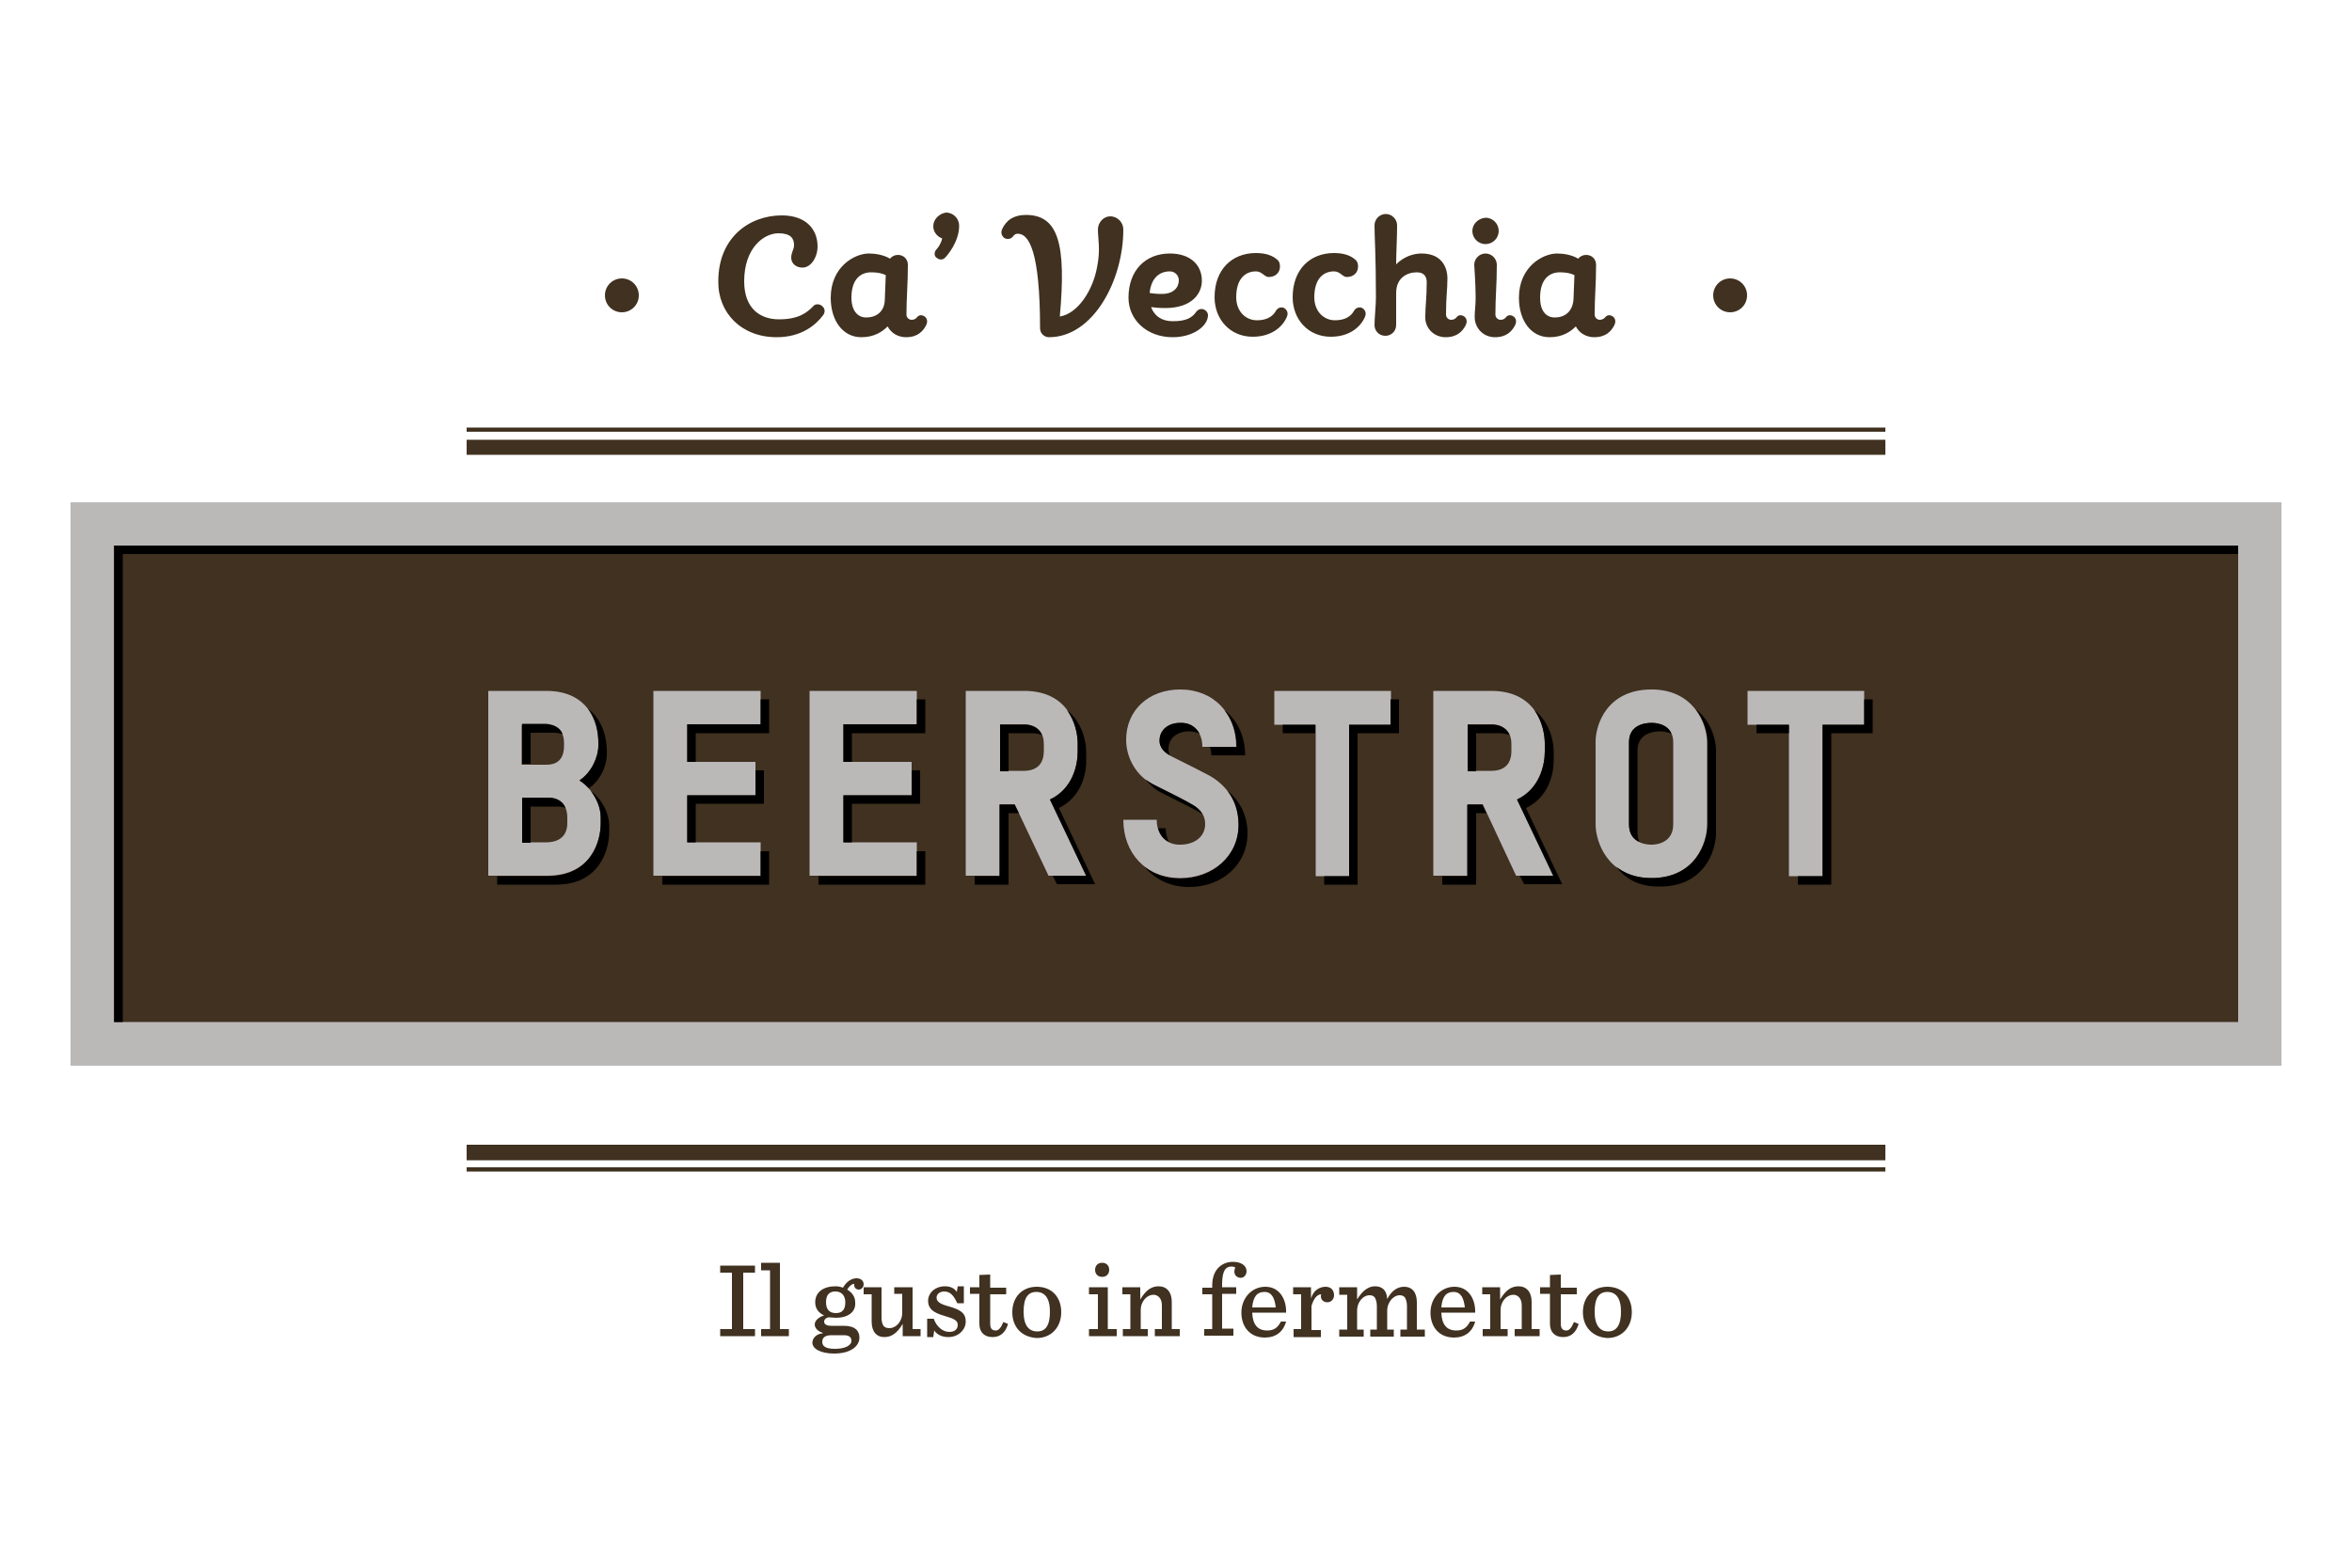
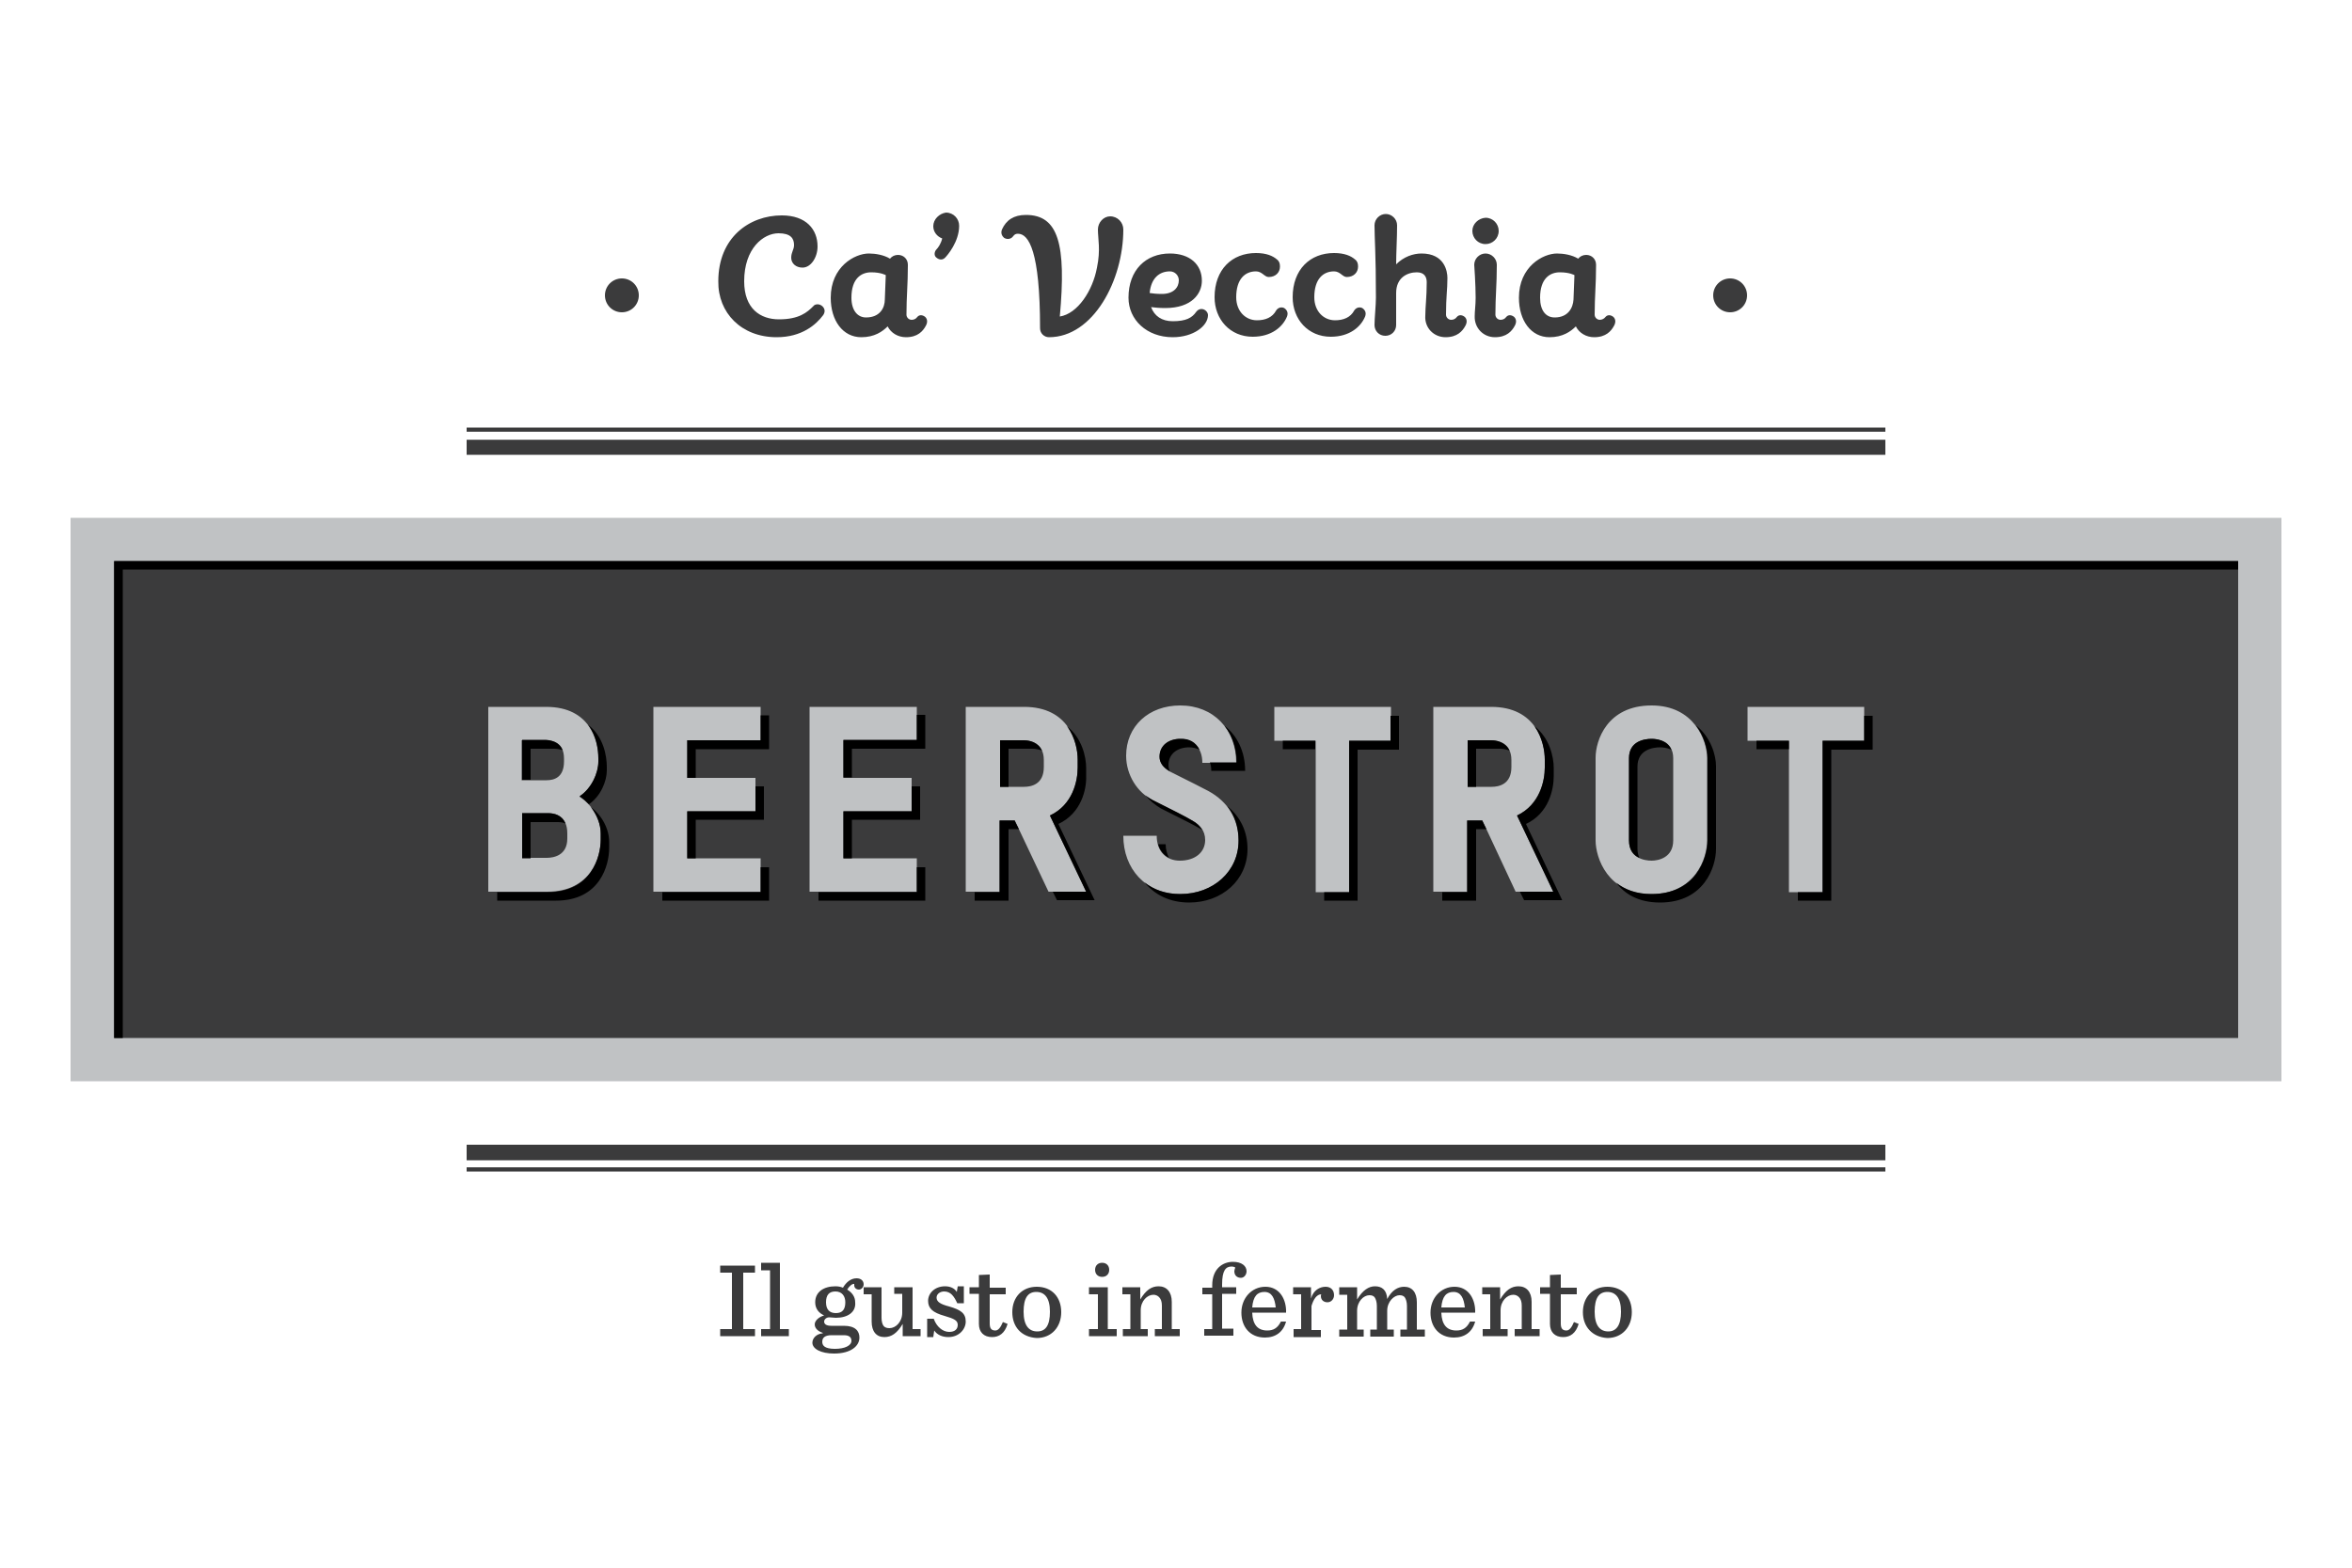
<svg xmlns="http://www.w3.org/2000/svg" viewBox="-137.7 222.3 500 333.4" enable-background="new -137.7 222.3 500 333.4">
  <path fill="#fff" d="M-137.7 222.3h500v333.4h-500z" />
-   <g>
-     <path fill="#403120" d="M-118.1 333.7h460.8v110.6h-460.8z" />
-     <path fill="#BBB8B8" d="M347.3 448.9h-470V329.1h470v119.8zm-460.8-9.3h451.6V338.3h-451.6v101.3zm92.1-31.1h-12.5v-39.3h12.3c9.5 0 11.1 7.4 11.1 11v.7c0 2.3-1.4 5.6-4 7.4 2.8 1.8 4.5 4.9 4.5 7.9v1.3c0 3.5-1.9 11-11.4 11zm3.6-28.2c0-3.5-2.5-3.9-4-3.9h-5v8.5h5.3c1.6 0 3.7-.6 3.7-4v-.6zm.7 15.9c0-3.6-2.4-4.3-4.1-4.3h-5.5v9.5h5.2c1.5 0 4.4-.5 4.4-4.1v-1.1zm18.3 12.3v-39.3H24v7.1H8.4v8h14.5v7.1H8.4v10H24v7.1H1.2zm33.2 0v-39.3h22.8v7.1H41.6v8h14.5v7.1H41.6v10h15.6v7.1H34.4zm50.8 0L78 393.3h-3.2v15.2h-7.2v-39.3H80c9.6 0 11.4 7.6 11.4 11.2v1.7c0 2.8-1 7.9-5.9 10.2l7.7 16.2h-8zm-1-28c0-3.6-2.8-4.2-4.3-4.2h-5v9.9H80c1.5 0 4.2-.5 4.2-4.2v-1.5zm29 28.5c-7.4 0-12.1-5.4-12.1-12.4h7.1c0 3.4 2.1 5.3 4.9 5.3 3.3 0 5.4-1.8 5.4-4.4 0-2-1.2-3.3-2.7-4.1-1.5-.9-4.1-2.2-8.5-4.4-3.2-1.6-5.6-5.3-5.6-9.4 0-6.3 4.8-10.7 11.5-10.7 7.1 0 11.9 5.1 11.9 12.2h-7.2c0-3.3-2-5.1-4.7-5.1-2.4 0-4.4 1.3-4.4 3.8 0 1.3.8 2.4 2.3 3.2 4.8 2.4 6.6 3.3 8.1 4.1 4.2 2.3 6.4 6 6.4 10.6 0 6.5-5.4 11.3-12.4 11.3zm35.9-32.6v32.2H142v-32.2h-8.8v-7.2H158v7.2h-8.9zm35.5 32.1l-7.1-15.2h-3.2v15.2H167v-39.3h12.3c9.6 0 11.4 7.6 11.4 11.2v1.7c0 2.8-1.1 7.9-5.9 10.2l7.7 16.2h-7.9zm-1-28c0-3.6-2.8-4.2-4.3-4.2h-5v9.9h5.1c1.5 0 4.2-.5 4.2-4.2v-1.5zm29.7 28.5c-9.2 0-11.8-7.7-11.8-11.4V380c0-3.6 2.4-11.1 11.9-11.1 9.1 0 11.8 7.5 11.8 11.2v17.6c0 3.7-2.5 11.3-11.9 11.3zm4.7-28.9c0-3.6-3.2-4.1-4.6-4.1-1.5 0-4.8.5-4.8 4.1v17.5c0 3.7 3.2 4.3 4.8 4.3 1.4 0 4.6-.6 4.6-4.3v-17.5zm31.7-3.7v32.2h-7.1v-32.2h-8.8v-7.2h24.8v7.2h-8.9z" />
-     <path d="M338.1 338.3v1.8h-449.7v99.5h-1.8V338.3h451.5zM25.8 371H24v5.3H8.4v8h1.8v-6.1h15.6V371zm33.3 39.4H36.3v-1.8h20.9v-5.3H59v7.1zm0-32.2H43.4v6.1h-1.8v-8h15.6V371H59v7.2zm-17.5 13.2h14.5v-5.3h1.8v7.1H43.4v8.2h-1.8v-10zm35.1 19h-7.2v-1.8h5.3v-15.2H78l.9 1.8h-2.2v15.2zm10.7-16.3l7.7 16.2H87l-.9-1.8h7.1l-7.7-16.2c4.9-2.3 5.9-7.4 5.9-10.2v-1.7c0-1.8-.5-4.7-2.3-7.1 3.2 2.5 4.1 6.5 4.1 8.9v1.7c.1 2.8-1 7.9-5.8 10.2zm-79-2.7h14.5v-5.3h1.8v7.1H10.2v8.2H8.4v-10zm-26.5-13c-.6-.2-1.3-.3-1.8-.3h-5v6.6h-1.8v-8.5h5c1.1.1 2.9.4 3.6 2.2zm-8.6 13.5h5.5c1.3 0 3 .4 3.7 2.2-.6-.3-1.3-.3-1.9-.3h-5.5v7.7h-1.8v-9.6zm7.2 18.5H-32v-1.8h10.7c9.4 0 11.3-7.6 11.3-11.2v-1.3c0-1.9-.8-3.9-2.1-5.6 2.4 1.8 3.9 4.7 3.9 7.4v1.3c0 3.6-1.9 11.2-11.3 11.2zm45.3 0H3.1v-1.8H24v-5.3h1.8v7.1zm58-31.8c-.7-.3-1.5-.4-2.1-.4h-5v8.1h-1.8v-9.9h5c1.2-.1 3.1.3 3.9 2.2zM-8.7 382v.7c0 2.3-1.3 5.5-3.8 7.2-.6-.6-1.2-1.2-2-1.7 2.6-1.7 4-5 4-7.4v-.7c0-1.9-.4-4.8-2.2-7.1 3.3 2.5 4 6.6 4 9zm260.3 28.4h-7.1v-1.8h5.3v-32.2h8.8V371h1.8v7.2h-8.8v32.2zm-134.3-32.1c-.7-.3-1.4-.5-2.2-.5-2.4 0-4.4 1.3-4.4 3.8 0 .5.1.9.3 1.3-1.4-.8-2.2-1.8-2.2-3.1 0-2.4 2-3.8 4.4-3.8 1.9-.1 3.3.8 4.1 2.3zm65.9.3c-.7-.3-1.5-.4-2.1-.4h-5v8.1h-1.8v-9.9h5c1.1-.1 3.1.3 3.9 2.2zm-7.1 31.8h-7.2v-1.8h5.3v-15.2h3.2l.9 1.8h-2.2v15.2zm10.6-16.3l7.7 16.2h-8.1l-.9-1.8h7.1l-7.7-16.2c4.9-2.3 5.9-7.4 5.9-10.2v-1.7c0-1.8-.5-4.7-2.2-7.1 3.2 2.5 4.1 6.5 4.1 8.9v1.7c0 2.8-1 7.9-5.9 10.2zm55.9-15.9h-6.9v-1.8h6.9v1.8zm-36.7 28.4c1.8 1.4 4.2 2.4 7.5 2.4 9.4 0 11.9-7.6 11.9-11.4V380c0-1.8-.7-4.6-2.5-6.9 3.2 2.5 4.3 6.4 4.3 8.7v17.6c0 3.8-2.5 11.4-11.9 11.4-4.6.1-7.5-1.8-9.3-4.2zm11.7-28.3c-.9-.4-1.8-.5-2.4-.5-1.5 0-4.8.5-4.8 4.1v17.5c0 .8.2 1.4.4 1.9-1.2-.5-2.2-1.6-2.2-3.7v-17.5c0-3.6 3.2-4.1 4.8-4.1 1.1 0 3.4.3 4.2 2.3zm-109.1 20.1h1.6c0 1.1.3 2.1.7 2.9-1.1-.5-1.9-1.5-2.3-2.9zm-2.9 8.2c2 1.6 4.5 2.5 7.6 2.5 7 0 12.4-4.8 12.4-11.4 0-2.8-.8-5.3-2.4-7.3 2.8 2.3 4.3 5.4 4.3 9.1 0 6.6-5.4 11.4-12.4 11.4-4.1 0-7.3-1.7-9.5-4.3zm.2-18.6c.5.4 1 .7 1.5 1 4.4 2.2 7 3.5 8.5 4.4.9.5 1.6 1.2 2.1 2-.1-.1-.2-.1-.3-.2-1.5-.9-4.1-2.2-8.5-4.4-1.2-.6-2.3-1.6-3.3-2.8zm45.1 22.4h-7.1v-1.8h5.3v-32.2h8.8V371h1.8v7.2h-8.8v32.2zM127 382.9h-7.2c0-.7-.1-1.3-.3-1.8h5.7c0-3.1-1-5.8-2.6-7.8 2.7 2.1 4.4 5.5 4.4 9.6zm14.9-4.7H135v-1.8h6.9v1.8z" />
-     <path fill="#403120" d="M263.1 319H-38.5v-3.2h301.6v3.2zm0-5.8H-38.5v.9h301.6v-.9zm0 152.5H-38.5v3.3h301.6v-3.3zm0 4.8H-38.5v.9h301.6v-.9zM27.4 294c5.4 0 8.4-2.7 9.9-4.7.2-.3.3-.6.3-.9 0-.7-.7-1.4-1.5-1.4-.3 0-.7.1-.9.4-1.3 1.3-3 2.8-7.3 2.8-3.9 0-7.4-2.2-7.4-8.1 0-7 4.1-10.2 7.3-10.2 2.6 0 3.3 1.1 3.3 2.5 0 1-.6 1.5-.6 2.7 0 1.2 1 2.1 2.4 2.1 1.8 0 3.2-2.2 3.2-4.5 0-3.6-2.4-6.6-7.6-6.6-6.9 0-13.5 4.7-13.5 14-.1 6.7 4.9 11.9 12.4 11.9zm27.5 0c2.5 0 3.6-1.3 4.2-2.4.4-.7.4-1.4-.1-1.9-.6-.5-1.3-.5-1.7 0-.3.4-.7.6-1.2.6-.6 0-1.1-.5-1.1-1.1 0-3.9.3-6.3.3-10.6 0-1.2-.9-2.1-2.1-2.1-.7 0-1.3.3-1.7.8-1.3-.8-3.1-1.1-4.5-1.1-3 0-8.1 2.8-8.1 9.4 0 4.9 2.6 8.4 6.5 8.4 2.8 0 4.5-1.2 5.6-2.3.7 1.4 2.2 2.3 3.9 2.3zm-8.5-4.2c-1.8 0-3.1-1.5-3.1-4.2 0-4.1 2.1-5.4 4.2-5.4s3.1.6 3.1.6l-.2 5.2c0 1.7-1 3.8-4 3.8zm14.3-19.4c0 1.2.8 2.2 1.9 2.6-.3 1.2-.9 2-1.2 2.3-.5.5-.6 1.4 0 1.8.6.5 1.3.5 1.8 0s3-3.4 3-6.8c0-1.5-1.2-2.8-2.8-2.8-1.4.2-2.7 1.4-2.7 2.9zm35 .7c0 2 .6 4.3-.2 8.1-.9 4.9-4.1 9.8-7.9 10.4 1.4-15.4-.3-21.6-7.2-21.6-2.6 0-4.2 1.1-5.1 3.1-.3.8 0 1.4.5 1.8.7.4 1.5.2 1.9-.4.3-.4.6-.5 1-.5 2.3 0 4.7 3.7 4.7 20.1 0 1.1.9 1.9 1.9 1.9 9.4 0 15.8-12.1 15.8-22.9 0-1.5-1.2-2.8-2.8-2.8-1.4 0-2.6 1.3-2.6 2.8zm15.9 19.5c-2.3 0-3.9-1.1-4.6-3 .8.1 1.8.2 3 .2 5.7 0 7.8-3.1 7.8-5.8 0-3.5-2.6-5.8-6.8-5.8-5.1 0-8.8 3.5-8.8 9.4 0 4.7 3.9 8.4 9.4 8.4 4.4 0 7.5-2.4 7.5-4.7 0-.6-.6-1.3-1.4-1.3-.4 0-.8.2-1.1.6-.9 1.3-2.2 2-5 2zM111 280c1.1 0 1.9.9 1.9 1.9 0 1.5-1.1 2.9-3.6 2.9-1.1 0-2-.1-2.6-.2.3-3.2 2.1-4.6 4.3-4.6zm18.5 10.4c-2.4 0-4.4-1.9-4.4-4.9 0-3.9 1.9-5.5 4.2-5.5 1.3 0 1.8 1.2 2.7 1.2 1.5 0 2.4-1 2.4-2.2 0-.6-.1-1.1-.6-1.5-.9-.8-2.3-1.4-4.5-1.4-5.1 0-8.8 3.5-8.8 9.4 0 4.7 3.3 8.4 8.1 8.4 4 0 6.4-2.1 7.3-4.3.3-.8 0-1.4-.6-1.8-.6-.3-1.3-.1-1.7.5-.8 1.5-2.3 2.1-4.1 2.1zm16.6 0c-2.4 0-4.4-1.9-4.4-4.9 0-3.9 1.9-5.5 4.2-5.5 1.3 0 1.8 1.2 2.7 1.2 1.5 0 2.4-1 2.4-2.2 0-.6-.1-1.1-.6-1.5-.9-.8-2.3-1.4-4.5-1.4-5.1 0-8.8 3.5-8.8 9.4 0 4.7 3.3 8.4 8.1 8.4 4 0 6.4-2.1 7.3-4.3.3-.8 0-1.4-.6-1.8-.6-.3-1.3-.1-1.7.5-.8 1.5-2.3 2.1-4.1 2.1zm23.5 3.6c2.5 0 3.6-1.3 4.2-2.4.4-.7.4-1.4-.1-1.9-.6-.5-1.3-.5-1.7 0-.3.4-.7.6-1.2.6-.6 0-1.1-.5-1.1-1.1 0-3.9.3-5.2.3-7.8 0-1.4-.6-5.2-5.5-5.2-1.8 0-3.8.7-5.4 2.3 0-2.4.2-5.6.2-8.3 0-1.3-1.1-2.4-2.4-2.4-1.3 0-2.4 1.1-2.4 2.4 0 2.8.3 6 .3 15.4 0 1.6-.3 4.4-.3 5.8 0 1.3 1 2.3 2.3 2.3 1.3 0 2.3-1 2.3-2.3v-6.8c0-3.3 2.4-4.4 4.4-4.4 1.6 0 2.1 1 2.1 2.1 0 3.2-.3 5.2-.3 7.1-.2 2.6 1.8 4.6 4.3 4.6zm5.7-22.6c0 1.5 1.2 2.8 2.8 2.8 1.5 0 2.8-1.2 2.8-2.8 0-1.5-1.2-2.8-2.8-2.8-1.5.1-2.8 1.3-2.8 2.8zm4.8 22.6c2.5 0 3.6-1.3 4.2-2.4.4-.7.4-1.4-.1-1.9-.6-.5-1.3-.5-1.7 0-.3.4-.7.6-1.2.6-.6 0-1.1-.5-1.1-1.1 0-3.9.3-6.3.3-10.6 0-1.3-1.1-2.4-2.4-2.4-1.3 0-2.4 1.1-2.4 2.4 0 0 .3 4.2.3 7 0 1.6-.2 2.8-.2 3.9-.1 2.5 1.8 4.5 4.3 4.5zm21.1 0c2.5 0 3.6-1.3 4.2-2.4.4-.7.4-1.4-.1-1.9-.6-.5-1.3-.5-1.7 0-.3.4-.8.6-1.2.6-.6 0-1.1-.5-1.1-1.1 0-3.9.3-6.3.3-10.6 0-1.2-.9-2.1-2.1-2.1-.7 0-1.3.3-1.7.8-1.3-.8-3.1-1.1-4.5-1.1-3 0-8.1 2.8-8.1 9.4 0 4.9 2.6 8.4 6.5 8.4 2.8 0 4.5-1.2 5.6-2.3.7 1.4 2.2 2.3 3.9 2.3zm-8.4-4.2c-1.9 0-3.1-1.5-3.1-4.2 0-4.1 2.1-5.4 4.2-5.4s3.1.6 3.1.6l-.2 5.2c-.1 1.7-1.1 3.8-4 3.8zm-194.7-4.7c0 2-1.6 3.6-3.6 3.6s-3.6-1.6-3.6-3.6 1.6-3.6 3.6-3.6 3.6 1.6 3.6 3.6zm235.6 0c0 2-1.6 3.6-3.6 3.6s-3.6-1.6-3.6-3.6 1.6-3.6 3.6-3.6 3.6 1.6 3.6 3.6zM15.4 504.9h2.5v-12h-2.5v-1.5h7.4v1.5h-2.5v12h2.5v1.5h-7.4v-1.5zm8.7 0H26v-12.5h-1.9v-1.6h4v14.1H30v1.5h-5.9v-1.5zm15.9-2.4c-.5 0-.9-.1-1.4-.1-.7 0-1.1.5-1.1.9 0 .5.4.9 1.5.9h2.7c2.4 0 3.3 1.1 3.3 2.5 0 1.8-1.8 3.4-5.4 3.4-2.8 0-4.6-1-4.6-2.3 0-1 .9-1.9 2.2-2v-.1c-1.2-.4-1.7-1.1-1.7-1.8 0-.8.9-1.6 2-1.9-1.1-.5-1.9-1.4-1.9-2.8 0-2.2 1.8-3.4 4.3-3.4.6 0 1.1.1 1.6.3.7-1.2 1.7-2 2.9-2 .9 0 1.5.5 1.5 1.3 0 .6-.5 1.1-1 1.1-.6 0-1-.4-1-.9v-.3c-.4-.1-1.1.5-1.5 1.2 1 .6 1.7 1.5 1.7 2.7.2 2.1-1.6 3.3-4.1 3.3zm3.3 4.9c0-.7-.4-1.2-1.6-1.2h-2.6c-1.4 0-2 .5-2 1.4 0 .8.5 1.5 2.7 1.5 2.1 0 3.5-.7 3.5-1.7zm-1.3-8.2c0-1.3-.7-2.3-2.1-2.3-1.3 0-2 .7-2 2.3 0 1.6.8 2.3 2.1 2.3 1.4 0 2-.8 2-2.3zm5.6 4.1v-5.8h-1.7V496h3.8v6.5c0 .8.2 1.5.5 1.8.3.3.7.4 1.2.4 1.3 0 2.7-1.3 2.7-3.3v-4h-1.7V496h3.9v8.9H58v1.5h-3.8v-2.6c-1.2 2-2.4 2.8-3.9 2.8-1.7 0-2.7-1.2-2.7-3.3zm11.8-.6h1.4c.6 1.7 1.9 2.8 3.3 2.8 1.2 0 1.8-.6 1.8-1.5s-.7-1.3-2.8-1.9c-2.5-.7-3.5-1.6-3.5-3.2 0-1.7 1.5-3.1 3.6-3.1 1.1 0 2 .4 2.5 1.2l.2-1.2h1.3v3.6h-1.4c-.7-1.5-1.4-2.5-2.8-2.5-.8 0-1.6.5-1.6 1.3 0 .9.8 1.4 2.7 1.9 2.4.7 3.5 1.4 3.5 3.2 0 1.6-1.4 3.3-3.7 3.3-1.3 0-2.4-.5-3-1.4l-.2 1.4h-1.3v-3.9zm13.4-9.4v2.8h3.4v1.4h-3.4v6.2c0 1 .3 1.5 1.2 1.5.6 0 1.1-.6 1.6-1.8l1 .4c-.6 2-1.8 2.8-3.3 2.8-1.8 0-2.8-1.1-2.8-2.8v-6.4h-2V496h2v-2.6l2.3-.1zm4.7 8c0-3.2 2.1-5.4 5.2-5.4 3.2 0 5.2 2.2 5.2 5.4s-2.1 5.5-5.2 5.5c-3.3-.2-5.2-2.4-5.2-5.5zm8-.1c0-2.9-1.1-4.2-2.9-4.2-1.8 0-2.7 1.3-2.7 4.2 0 2.9 1.1 4.2 2.9 4.2 1.8 0 2.7-1.3 2.7-4.2zm8.3 3.7h1.9v-7.4h-1.9V496h4v8.9h1.9v1.5h-5.9v-1.5zm1.3-12.6c0-.9.6-1.5 1.5-1.5s1.5.6 1.5 1.5-.6 1.5-1.5 1.5-1.5-.6-1.5-1.5zm5.8 12.6h1.7v-7.4h-1.7V496h3.8v2.6c1.2-2 2.4-2.8 3.9-2.8 1.7 0 2.8 1.2 2.8 3.3v5.8h1.7v1.5h-5.3v-1.5h1.5v-5c0-.8-.2-1.4-.6-1.8-.3-.3-.7-.5-1.2-.5-1.3 0-2.7 1.3-2.7 3.3v4h1.5v1.5H101v-1.5zm17.4 0h1.7v-7.4h-2.1v-1.4h2.1v-.5c0-3.6 2.3-5 4.4-5 1.9 0 2.9.9 2.9 2 0 .7-.5 1.4-1.2 1.4-.8 0-1.4-.5-1.4-1.4 0-.2.1-.5.2-.8-.2-.1-.4-.2-.8-.2-1.2 0-2 .8-2 3.8v.6h3v1.4h-3v7.4h2.4v1.5h-6.2v-1.4zm10.2-3.5c.1 2.6 1.2 3.8 3.2 3.8 1.3 0 2.2-.5 2.9-1.9h1.1c-.6 2.2-2.2 3.4-4.5 3.4-3.2 0-5-2.3-5-5.3 0-3.1 2.2-5.5 5.1-5.5 3.1 0 4.5 2.8 4.4 5.5h-7.2zm0-1.1h5c-.2-1.9-.8-3.3-2.4-3.3-1.5 0-2.4.9-2.6 3.3zm8.7 4.6h1.7v-7.4h-1.7V496h3.8v2.4c.5-1.8 1.9-2.5 3.1-2.5 1.2 0 1.8.8 1.8 1.8 0 .8-.6 1.5-1.4 1.5-.8 0-1.4-.5-1.4-1.3 0-.1 0-.3.1-.4-1 0-1.7 1.1-2.1 2.5v5.1h2v1.5h-5.8v-1.7zm23.6-9c1.7 0 2.7 1.2 2.7 3.3v5.8h1.7v1.5H160V505h1.4v-5c0-.8-.2-1.5-.5-1.9-.3-.3-.6-.4-1.1-.4-1.1 0-2.6 1.3-2.6 3.3v4h1.4v1.5h-5V505h1.4v-5c0-.8-.2-1.5-.5-1.9-.3-.3-.6-.4-1.1-.4-1.2 0-2.6 1.3-2.6 3.3v4h1.4v1.5H147V505h1.7v-7.4H147V496h3.8v2.6c1.2-2 2.5-2.8 3.8-2.8 1.5 0 2.5.8 2.6 2.7 1-1.9 2.3-2.6 3.6-2.6zm7.9 5.5c.1 2.6 1.2 3.8 3.2 3.8 1.3 0 2.2-.5 2.9-1.9h1.1c-.6 2.2-2.2 3.4-4.5 3.4-3.2 0-5-2.3-5-5.3 0-3.1 2.2-5.5 5.1-5.5 3.1 0 4.5 2.8 4.4 5.5h-7.2zm0-1.1h5c-.2-1.9-.8-3.3-2.4-3.3-1.5 0-2.4.9-2.6 3.3zm8.7 4.6h1.7v-7.4h-1.7V496h3.8v2.6c1.2-2 2.4-2.8 3.9-2.8 1.7 0 2.8 1.2 2.8 3.3v5.8h1.7v1.5h-5.3v-1.5h1.5v-5c0-.8-.2-1.4-.6-1.8-.3-.3-.7-.5-1.2-.5-1.3 0-2.7 1.3-2.7 3.3v4h1.5v1.5h-5.3v-1.5zm16.7-11.6v2.8h3.4v1.4h-3.4v6.2c0 1 .3 1.5 1.2 1.5.6 0 1.1-.6 1.6-1.8l1 .4c-.6 2-1.8 2.8-3.3 2.8-1.8 0-2.8-1.1-2.8-2.8v-6.4h-2.1V496h2.1v-2.6l2.3-.1zm4.7 8c0-3.2 2.1-5.4 5.2-5.4 3.2 0 5.2 2.2 5.2 5.4s-2.1 5.5-5.2 5.5c-3.2-.2-5.2-2.4-5.2-5.5zm8.1-.1c0-2.9-1.1-4.2-2.9-4.2-1.8 0-2.7 1.3-2.7 4.2 0 2.9 1.1 4.2 2.9 4.2 1.7 0 2.7-1.3 2.7-4.2z" />
-   </g>
+   <path fill="#3B3B3C" d="M-118.1 337h460.8v110.6h-460.8z" />
+   <path fill="#C0C2C4" d="M347.3 452.2h-470V332.4h470v119.8zm-460.8-9.2h451.6V341.6h-451.6V443zm92.1-31.1h-12.5v-39.3h12.3c9.5 0 11.1 7.4 11.1 11v.7c0 2.3-1.4 5.6-4 7.4 2.8 1.8 4.5 4.9 4.5 7.9v1.3c0 3.4-1.9 11-11.4 11zm3.6-28.3c0-3.5-2.5-3.9-4-3.9h-5v8.5h5.3c1.6 0 3.7-.6 3.7-4v-.6zm.7 15.9c0-3.6-2.4-4.3-4.1-4.3h-5.5v9.5h5.2c1.5 0 4.4-.5 4.4-4.1v-1.1zm18.3 12.4v-39.3H24v7.1H8.4v8h14.5v7.1H8.4v10H24v7.1H1.2zm33.2 0v-39.3h22.8v7.1H41.6v8h14.5v7.1H41.6v10h15.6v7.1H34.4zm50.8 0L78 396.7h-3.2v15.2h-7.2v-39.3H80c9.6 0 11.4 7.6 11.4 11.2v1.7c0 2.8-1 7.9-5.9 10.2l7.7 16.2h-8zm-1-28c0-3.6-2.8-4.2-4.3-4.2h-5v9.9H80c1.5 0 4.2-.5 4.2-4.2v-1.5zm29 28.5c-7.4 0-12.1-5.4-12.1-12.4h7.1c0 3.4 2.1 5.3 4.9 5.3 3.3 0 5.4-1.8 5.4-4.4 0-2-1.2-3.3-2.7-4.1-1.5-.9-4.1-2.2-8.5-4.4-3.2-1.6-5.6-5.3-5.6-9.4 0-6.3 4.8-10.7 11.5-10.7 7.1 0 11.9 5.1 11.9 12.2h-7.2c0-3.3-2-5.1-4.7-5.1-2.4 0-4.4 1.3-4.4 3.8 0 1.3.8 2.4 2.3 3.2 4.8 2.4 6.6 3.3 8.1 4.1 4.2 2.3 6.4 6 6.4 10.6 0 6.5-5.4 11.3-12.4 11.3zm35.9-32.6V412H142v-32.2h-8.8v-7.2H158v7.2h-8.9zm35.4 32.1l-7.1-15.2h-3.2v15.2H167v-39.3h12.3c9.6 0 11.4 7.6 11.4 11.2v1.7c0 2.8-1.1 7.9-5.9 10.2l7.7 16.2h-8zm-.9-28c0-3.6-2.8-4.2-4.3-4.2h-5v9.9h5.1c1.5 0 4.2-.5 4.2-4.2v-1.5zm29.7 28.5c-9.2 0-11.8-7.7-11.8-11.4v-17.6c0-3.6 2.4-11.1 11.9-11.1 9.1 0 11.8 7.5 11.8 11.2V401c0 3.8-2.5 11.4-11.9 11.4zm4.7-28.9c0-3.6-3.2-4.1-4.6-4.1-1.5 0-4.8.5-4.8 4.1V401c0 3.7 3.2 4.3 4.8 4.3 1.4 0 4.6-.6 4.6-4.3v-17.5zm31.7-3.7V412h-7.1v-32.2h-8.8v-7.2h24.8v7.2h-8.9z" />
+   <path d="M338.1 341.6v1.8h-449.7V443h-1.8V341.6h451.5zM25.8 374.4H24v5.3H8.4v8h1.8v-6.1h15.6v-7.2zm33.3 39.4H36.3V412h20.9v-5.3H59v7.1zm0-32.3H43.4v6.1h-1.8v-8h15.6v-5.3H59v7.2zm-17.5 13.3h14.5v-5.3h1.8v7.1H43.4v8.2h-1.8v-10zm35.1 19h-7.2V412h5.3v-15.2H78l.9 1.8h-2.2v15.2zm10.6-16.3l7.7 16.2h-8l-.9-1.8h7.1l-7.7-16.2c4.9-2.3 5.9-7.4 5.9-10.2v-1.7c0-1.8-.5-4.7-2.3-7.1 3.2 2.5 4.1 6.5 4.1 8.9v1.7c.1 2.8-1 7.9-5.9 10.2zm-78.9-2.7h14.5v-5.3h1.8v7.1H10.2v8.2H8.4v-10zm-26.5-13c-.6-.2-1.3-.3-1.8-.3h-5v6.6h-1.8v-8.5h5c1.1.1 2.9.4 3.6 2.2zm-8.6 13.4h5.5c1.3 0 3 .4 3.7 2.2-.6-.3-1.3-.3-1.9-.3h-5.5v7.7h-1.8v-9.6zm7.2 18.6H-32V412h10.7c9.4 0 11.3-7.6 11.3-11.2v-1.3c0-1.9-.8-3.9-2.1-5.6 2.4 1.8 3.9 4.7 3.9 7.4v1.3c0 3.6-1.9 11.2-11.3 11.2zm45.3 0H3.1V412H24v-5.3h1.8v7.1zm58-31.9c-.7-.3-1.5-.4-2.1-.4h-5v8.1h-1.8v-9.9h5c1.2 0 3.1.4 3.9 2.2zm-92.5 3.5v.7c0 2.3-1.3 5.5-3.8 7.2-.6-.6-1.2-1.2-2-1.7 2.6-1.7 4-5 4-7.4v-.7c0-1.9-.4-4.8-2.2-7.1 3.3 2.5 4 6.6 4 9zm260.3 28.4h-7.1V412h5.3v-32.2h8.8v-5.3h1.8v7.2h-8.8v32.1zm-134.3-32.1c-.7-.3-1.4-.5-2.2-.5-2.4 0-4.4 1.3-4.4 3.8 0 .5.1.9.3 1.3-1.4-.8-2.2-1.8-2.2-3.1 0-2.4 2-3.8 4.4-3.8 1.9-.1 3.3.7 4.1 2.3zm65.9.2c-.7-.3-1.5-.4-2.1-.4h-5v8.1h-1.8v-9.9h5c1.1 0 3.1.4 3.9 2.2zm-7.1 31.9h-7.2V412h5.3v-15.2h3.2l.9 1.8h-2.2v15.2zm10.6-16.3l7.7 16.2h-8.1l-.9-1.8h7.1l-7.7-16.2c4.9-2.3 5.9-7.4 5.9-10.2v-1.7c0-1.8-.5-4.7-2.2-7.1 3.2 2.5 4.1 6.5 4.1 8.9v1.7c0 2.8-1 7.9-5.9 10.2zm55.9-15.9h-6.9v-1.8h6.9v1.8zM205.9 410c1.8 1.4 4.2 2.4 7.5 2.4 9.4 0 11.9-7.6 11.9-11.4v-17.6c0-1.8-.7-4.6-2.5-6.9 3.2 2.5 4.3 6.4 4.3 8.7v17.6c0 3.8-2.5 11.4-11.9 11.4-4.6 0-7.5-1.8-9.3-4.2zm11.7-28.3c-.9-.4-1.8-.5-2.4-.5-1.5 0-4.8.5-4.8 4.1v17.5c0 .8.2 1.4.4 1.9-1.2-.5-2.2-1.6-2.2-3.7v-17.5c0-3.6 3.2-4.1 4.8-4.1 1.1 0 3.4.3 4.2 2.3zm-109.1 20.1h1.6c0 1.1.3 2.1.7 2.9-1.1-.6-1.9-1.5-2.3-2.9zm-2.9 8.1c2 1.6 4.5 2.5 7.6 2.5 7 0 12.4-4.8 12.4-11.4 0-2.8-.8-5.3-2.4-7.3 2.8 2.3 4.3 5.4 4.3 9.1 0 6.6-5.4 11.4-12.4 11.4-4.1 0-7.3-1.6-9.5-4.3zm.2-18.5c.5.4 1 .7 1.5 1 4.4 2.2 7 3.5 8.5 4.4.9.5 1.6 1.2 2.1 2-.1-.1-.2-.1-.3-.2-1.5-.9-4.1-2.2-8.5-4.4-1.2-.7-2.3-1.6-3.3-2.8zm45.1 22.4h-7.1V412h5.3v-32.2h8.8v-5.3h1.8v7.2h-8.8v32.1zM127 386.2h-7.2c0-.7-.1-1.3-.3-1.8h5.7c0-3.1-1-5.8-2.6-7.8 2.7 2.1 4.4 5.5 4.4 9.6zm14.9-4.6H135v-1.8h6.9v1.8z" />
+   <path fill="#3B3B3C" d="M263.1 319H-38.5v-3.2h301.6v3.2zm0-5.8H-38.5v.9h301.6v-.9zm0 152.5H-38.5v3.3h301.6v-3.3zm0 4.8H-38.5v.9h301.6v-.9zM27.4 294c5.4 0 8.4-2.7 9.9-4.7.2-.3.3-.6.3-.9 0-.7-.7-1.4-1.5-1.4-.3 0-.7.1-.9.4-1.3 1.3-3 2.8-7.3 2.8-3.9 0-7.4-2.2-7.4-8.1 0-7 4.1-10.2 7.3-10.2 2.6 0 3.3 1.1 3.3 2.5 0 1-.6 1.5-.6 2.7 0 1.2 1 2.1 2.4 2.1 1.8 0 3.2-2.2 3.2-4.5 0-3.6-2.4-6.6-7.6-6.6-6.9 0-13.5 4.7-13.5 14-.1 6.7 4.9 11.9 12.4 11.9zm27.5 0c2.5 0 3.6-1.3 4.2-2.4.4-.7.4-1.4-.1-1.9-.6-.5-1.3-.5-1.7 0-.3.4-.7.6-1.2.6-.6 0-1.1-.5-1.1-1.1 0-3.9.3-6.3.3-10.6 0-1.2-.9-2.1-2.1-2.1-.7 0-1.3.3-1.7.8-1.3-.8-3.1-1.1-4.5-1.1-3 0-8.1 2.8-8.1 9.4 0 4.9 2.6 8.4 6.5 8.4 2.8 0 4.5-1.2 5.6-2.3.7 1.4 2.2 2.3 3.9 2.3zm-8.5-4.2c-1.8 0-3.1-1.5-3.1-4.2 0-4.1 2.1-5.4 4.2-5.4s3.1.6 3.1.6l-.2 5.2c0 1.7-1 3.8-4 3.8zm14.3-19.4c0 1.2.8 2.2 1.9 2.6-.3 1.2-.9 2-1.2 2.3-.5.5-.6 1.4 0 1.8.6.5 1.3.5 1.8 0s3-3.4 3-6.8c0-1.5-1.2-2.8-2.8-2.8-1.4.2-2.7 1.4-2.7 2.9zm35 .7c0 2 .6 4.3-.2 8.1-.9 4.9-4.1 9.8-7.9 10.4 1.4-15.4-.3-21.6-7.2-21.6-2.6 0-4.2 1.1-5.1 3.1-.3.8 0 1.4.5 1.8.7.4 1.5.2 1.9-.4.3-.4.6-.5 1-.5 2.3 0 4.7 3.7 4.7 20.1 0 1.1.9 1.9 1.9 1.9 9.4 0 15.8-12.1 15.8-22.9 0-1.5-1.2-2.8-2.8-2.8-1.4 0-2.6 1.3-2.6 2.8zm15.9 19.5c-2.3 0-3.9-1.1-4.6-3 .8.1 1.8.2 3 .2 5.7 0 7.8-3.1 7.8-5.8 0-3.5-2.6-5.8-6.8-5.8-5.1 0-8.8 3.5-8.8 9.4 0 4.7 3.9 8.4 9.4 8.4 4.4 0 7.5-2.4 7.5-4.7 0-.6-.6-1.3-1.4-1.3-.4 0-.8.2-1.1.6-.9 1.3-2.2 2-5 2zM111 280c1.1 0 1.9.9 1.9 1.9 0 1.5-1.1 2.9-3.6 2.9-1.1 0-2-.1-2.6-.2.3-3.2 2.1-4.6 4.3-4.6zm18.5 10.4c-2.4 0-4.4-1.9-4.4-4.9 0-3.9 1.9-5.5 4.2-5.5 1.3 0 1.8 1.2 2.7 1.2 1.5 0 2.4-1 2.4-2.2 0-.6-.1-1.1-.6-1.5-.9-.8-2.3-1.4-4.5-1.4-5.1 0-8.8 3.5-8.8 9.4 0 4.7 3.3 8.4 8.1 8.4 4 0 6.4-2.1 7.3-4.3.3-.8 0-1.4-.6-1.8-.6-.3-1.3-.1-1.7.5-.8 1.5-2.3 2.1-4.1 2.1zm16.6 0c-2.4 0-4.4-1.9-4.4-4.9 0-3.9 1.9-5.5 4.2-5.5 1.3 0 1.8 1.2 2.7 1.2 1.5 0 2.4-1 2.4-2.2 0-.6-.1-1.1-.6-1.5-.9-.8-2.3-1.4-4.5-1.4-5.1 0-8.8 3.5-8.8 9.4 0 4.7 3.3 8.4 8.1 8.4 4 0 6.4-2.1 7.3-4.3.3-.8 0-1.4-.6-1.8-.6-.3-1.3-.1-1.7.5-.8 1.5-2.3 2.1-4.1 2.1zm23.5 3.6c2.5 0 3.6-1.3 4.2-2.4.4-.7.4-1.4-.1-1.9-.6-.5-1.3-.5-1.7 0-.3.4-.7.6-1.2.6-.6 0-1.1-.5-1.1-1.1 0-3.9.3-5.2.3-7.8 0-1.4-.6-5.2-5.5-5.2-1.8 0-3.8.7-5.4 2.3 0-2.4.2-5.6.2-8.3 0-1.3-1.1-2.4-2.4-2.4-1.3 0-2.4 1.1-2.4 2.4 0 2.8.3 6 .3 15.4 0 1.6-.3 4.4-.3 5.8 0 1.3 1 2.3 2.3 2.3 1.3 0 2.3-1 2.3-2.3v-6.8c0-3.3 2.4-4.4 4.4-4.4 1.6 0 2.1 1 2.1 2.1 0 3.2-.3 5.2-.3 7.1-.2 2.6 1.8 4.6 4.3 4.6zm5.7-22.6c0 1.5 1.2 2.8 2.8 2.8 1.5 0 2.8-1.2 2.8-2.8 0-1.5-1.2-2.8-2.8-2.8-1.5.1-2.8 1.3-2.8 2.8zm4.8 22.6c2.5 0 3.6-1.3 4.2-2.4.4-.7.4-1.4-.1-1.9-.6-.5-1.3-.5-1.7 0-.3.4-.7.6-1.2.6-.6 0-1.1-.5-1.1-1.1 0-3.9.3-6.3.3-10.6 0-1.3-1.1-2.4-2.4-2.4-1.3 0-2.4 1.1-2.4 2.4 0 0 .3 4.2.3 7 0 1.6-.2 2.8-.2 3.9-.1 2.5 1.8 4.5 4.3 4.5zm21.1 0c2.5 0 3.6-1.3 4.2-2.4.4-.7.4-1.4-.1-1.9-.6-.5-1.3-.5-1.7 0-.3.4-.8.6-1.2.6-.6 0-1.1-.5-1.1-1.1 0-3.9.3-6.3.3-10.6 0-1.2-.9-2.1-2.1-2.1-.7 0-1.3.3-1.7.8-1.3-.8-3.1-1.1-4.5-1.1-3 0-8.1 2.8-8.1 9.4 0 4.9 2.6 8.4 6.5 8.4 2.8 0 4.5-1.2 5.6-2.3.7 1.4 2.2 2.3 3.9 2.3zm-8.4-4.2c-1.9 0-3.1-1.5-3.1-4.2 0-4.1 2.1-5.4 4.2-5.4s3.1.6 3.1.6l-.2 5.2c-.1 1.7-1.1 3.8-4 3.8zm-194.7-4.7c0 2-1.6 3.6-3.6 3.6s-3.6-1.6-3.6-3.6 1.6-3.6 3.6-3.6 3.6 1.6 3.6 3.6zm235.6 0c0 2-1.6 3.6-3.6 3.6s-3.6-1.6-3.6-3.6 1.6-3.6 3.6-3.6 3.6 1.6 3.6 3.6zM15.4 504.9h2.5v-12h-2.5v-1.5h7.4v1.5h-2.5v12h2.5v1.5h-7.4v-1.5zm8.7 0H26v-12.5h-1.9v-1.6h4v14.1H30v1.5h-5.9v-1.5zm15.9-2.4c-.5 0-.9-.1-1.4-.1-.7 0-1.1.5-1.1.9 0 .5.4.9 1.5.9h2.7c2.4 0 3.3 1.1 3.3 2.5 0 1.8-1.8 3.4-5.4 3.4-2.8 0-4.6-1-4.6-2.3 0-1 .9-1.9 2.2-2v-.1c-1.2-.4-1.7-1.1-1.7-1.8 0-.8.9-1.6 2-1.9-1.1-.5-1.9-1.4-1.9-2.8 0-2.2 1.8-3.4 4.3-3.4.6 0 1.1.1 1.6.3.7-1.2 1.7-2 2.9-2 .9 0 1.5.5 1.5 1.3 0 .6-.5 1.1-1 1.1-.6 0-1-.4-1-.9v-.3c-.4-.1-1.1.5-1.5 1.2 1 .6 1.7 1.5 1.7 2.7.2 2.1-1.6 3.3-4.1 3.3zm3.3 4.9c0-.7-.4-1.2-1.6-1.2h-2.6c-1.4 0-2 .5-2 1.4 0 .8.5 1.5 2.7 1.5 2.1 0 3.5-.7 3.5-1.7zm-1.3-8.2c0-1.3-.7-2.3-2.1-2.3-1.3 0-2 .7-2 2.3 0 1.6.8 2.3 2.1 2.3 1.4 0 2-.8 2-2.3zm5.6 4.1v-5.8h-1.7V496h3.8v6.5c0 .8.2 1.5.5 1.8.3.3.7.4 1.2.4 1.3 0 2.7-1.3 2.7-3.3v-4h-1.7V496h3.9v8.9H58v1.5h-3.8v-2.6c-1.2 2-2.4 2.8-3.9 2.8-1.7 0-2.7-1.2-2.7-3.3zm11.8-.6h1.4c.6 1.7 1.9 2.8 3.3 2.8 1.2 0 1.8-.6 1.8-1.5s-.7-1.3-2.8-1.9c-2.5-.7-3.5-1.6-3.5-3.2 0-1.7 1.5-3.1 3.6-3.1 1.1 0 2 .4 2.5 1.2l.2-1.2h1.3v3.6h-1.4c-.7-1.5-1.4-2.5-2.8-2.5-.8 0-1.6.5-1.6 1.3 0 .9.8 1.4 2.7 1.9 2.4.7 3.5 1.4 3.5 3.2 0 1.6-1.4 3.3-3.7 3.3-1.3 0-2.4-.5-3-1.4l-.2 1.4h-1.3v-3.9zm13.3-9.4v2.8h3.4v1.4h-3.4v6.2c0 1 .3 1.5 1.2 1.5.6 0 1.1-.6 1.6-1.8l1 .4c-.6 2-1.8 2.8-3.3 2.8-1.8 0-2.8-1.1-2.8-2.8v-6.4h-2V496h2v-2.6l2.3-.1zm4.8 8c0-3.2 2.1-5.4 5.2-5.4 3.2 0 5.2 2.2 5.2 5.4s-2.1 5.5-5.2 5.5c-3.3-.2-5.2-2.4-5.2-5.5zm8-.1c0-2.9-1.1-4.2-2.9-4.2-1.8 0-2.7 1.3-2.7 4.2 0 2.9 1.1 4.2 2.9 4.2 1.8 0 2.7-1.3 2.7-4.2zm8.3 3.7h1.9v-7.4h-1.9V496h4v8.9h1.9v1.5h-5.9v-1.5zm1.3-12.6c0-.9.6-1.5 1.5-1.5s1.5.6 1.5 1.5-.6 1.5-1.5 1.5-1.5-.6-1.5-1.5zm5.8 12.6h1.7v-7.4h-1.7V496h3.8v2.6c1.2-2 2.4-2.8 3.9-2.8 1.7 0 2.8 1.2 2.8 3.3v5.8h1.7v1.5h-5.3v-1.5h1.5v-5c0-.8-.2-1.4-.6-1.8-.3-.3-.7-.5-1.2-.5-1.3 0-2.7 1.3-2.7 3.3v4h1.5v1.5H101v-1.5zm17.4 0h1.7v-7.4h-2.1v-1.4h2.1v-.5c0-3.6 2.3-5 4.4-5 1.9 0 2.9.9 2.9 2 0 .7-.5 1.4-1.2 1.4-.8 0-1.4-.5-1.4-1.4 0-.2.1-.5.2-.8-.2-.1-.4-.2-.8-.2-1.2 0-2 .8-2 3.8v.6h3v1.4h-3v7.4h2.4v1.5h-6.2v-1.4zm10.2-3.5c.1 2.6 1.2 3.8 3.2 3.8 1.3 0 2.2-.5 2.9-1.9h1.1c-.6 2.2-2.2 3.4-4.5 3.4-3.2 0-5-2.3-5-5.3 0-3.1 2.2-5.5 5.1-5.5 3.1 0 4.5 2.8 4.4 5.5h-7.2zm0-1.1h5c-.2-1.9-.8-3.3-2.4-3.3-1.5 0-2.4.9-2.6 3.3zm8.7 4.6h1.7v-7.4h-1.7V496h3.8v2.4c.5-1.8 1.9-2.5 3.1-2.5 1.2 0 1.8.8 1.8 1.8 0 .8-.6 1.5-1.4 1.5-.8 0-1.4-.5-1.4-1.3 0-.1 0-.3.1-.4-1 0-1.7 1.1-2.1 2.5v5.1h2v1.5h-5.8v-1.7zm23.6-9c1.7 0 2.7 1.2 2.7 3.3v5.8h1.7v1.5H160V505h1.4v-5c0-.8-.2-1.5-.5-1.9-.3-.3-.6-.4-1.1-.4-1.1 0-2.6 1.3-2.6 3.3v4h1.4v1.5h-5V505h1.4v-5c0-.8-.2-1.5-.5-1.9-.3-.3-.6-.4-1.1-.4-1.2 0-2.6 1.3-2.6 3.3v4h1.4v1.5H147V505h1.7v-7.4H147V496h3.8v2.6c1.2-2 2.5-2.8 3.8-2.8 1.5 0 2.5.8 2.6 2.7 1-1.9 2.3-2.6 3.6-2.6zm7.9 5.5c.1 2.6 1.2 3.8 3.2 3.8 1.3 0 2.2-.5 2.9-1.9h1.1c-.6 2.2-2.2 3.4-4.5 3.4-3.2 0-5-2.3-5-5.3 0-3.1 2.2-5.5 5.1-5.5 3.1 0 4.5 2.8 4.4 5.5h-7.2zm0-1.1h5c-.2-1.9-.8-3.3-2.4-3.3-1.5 0-2.4.9-2.6 3.3zm8.7 4.6h1.7v-7.4h-1.7V496h3.8v2.6c1.2-2 2.4-2.8 3.9-2.8 1.7 0 2.8 1.2 2.8 3.3v5.8h1.7v1.5h-5.3v-1.5h1.5v-5c0-.8-.2-1.4-.6-1.8-.3-.3-.7-.5-1.2-.5-1.3 0-2.7 1.3-2.7 3.3v4h1.5v1.5h-5.3v-1.5zm16.7-11.6v2.8h3.4v1.4h-3.4v6.2c0 1 .3 1.5 1.2 1.5.6 0 1.1-.6 1.6-1.8l1 .4c-.6 2-1.8 2.8-3.3 2.8-1.8 0-2.8-1.1-2.8-2.8v-6.4h-2.1V496h2.1v-2.6l2.3-.1zm4.7 8c0-3.2 2.1-5.4 5.2-5.4 3.2 0 5.2 2.2 5.2 5.4s-2.1 5.5-5.2 5.5c-3.2-.2-5.2-2.4-5.2-5.5zm8.1-.1c0-2.9-1.1-4.2-2.9-4.2-1.8 0-2.7 1.3-2.7 4.2 0 2.9 1.1 4.2 2.9 4.2 1.7 0 2.7-1.3 2.7-4.2z" />
</svg>
